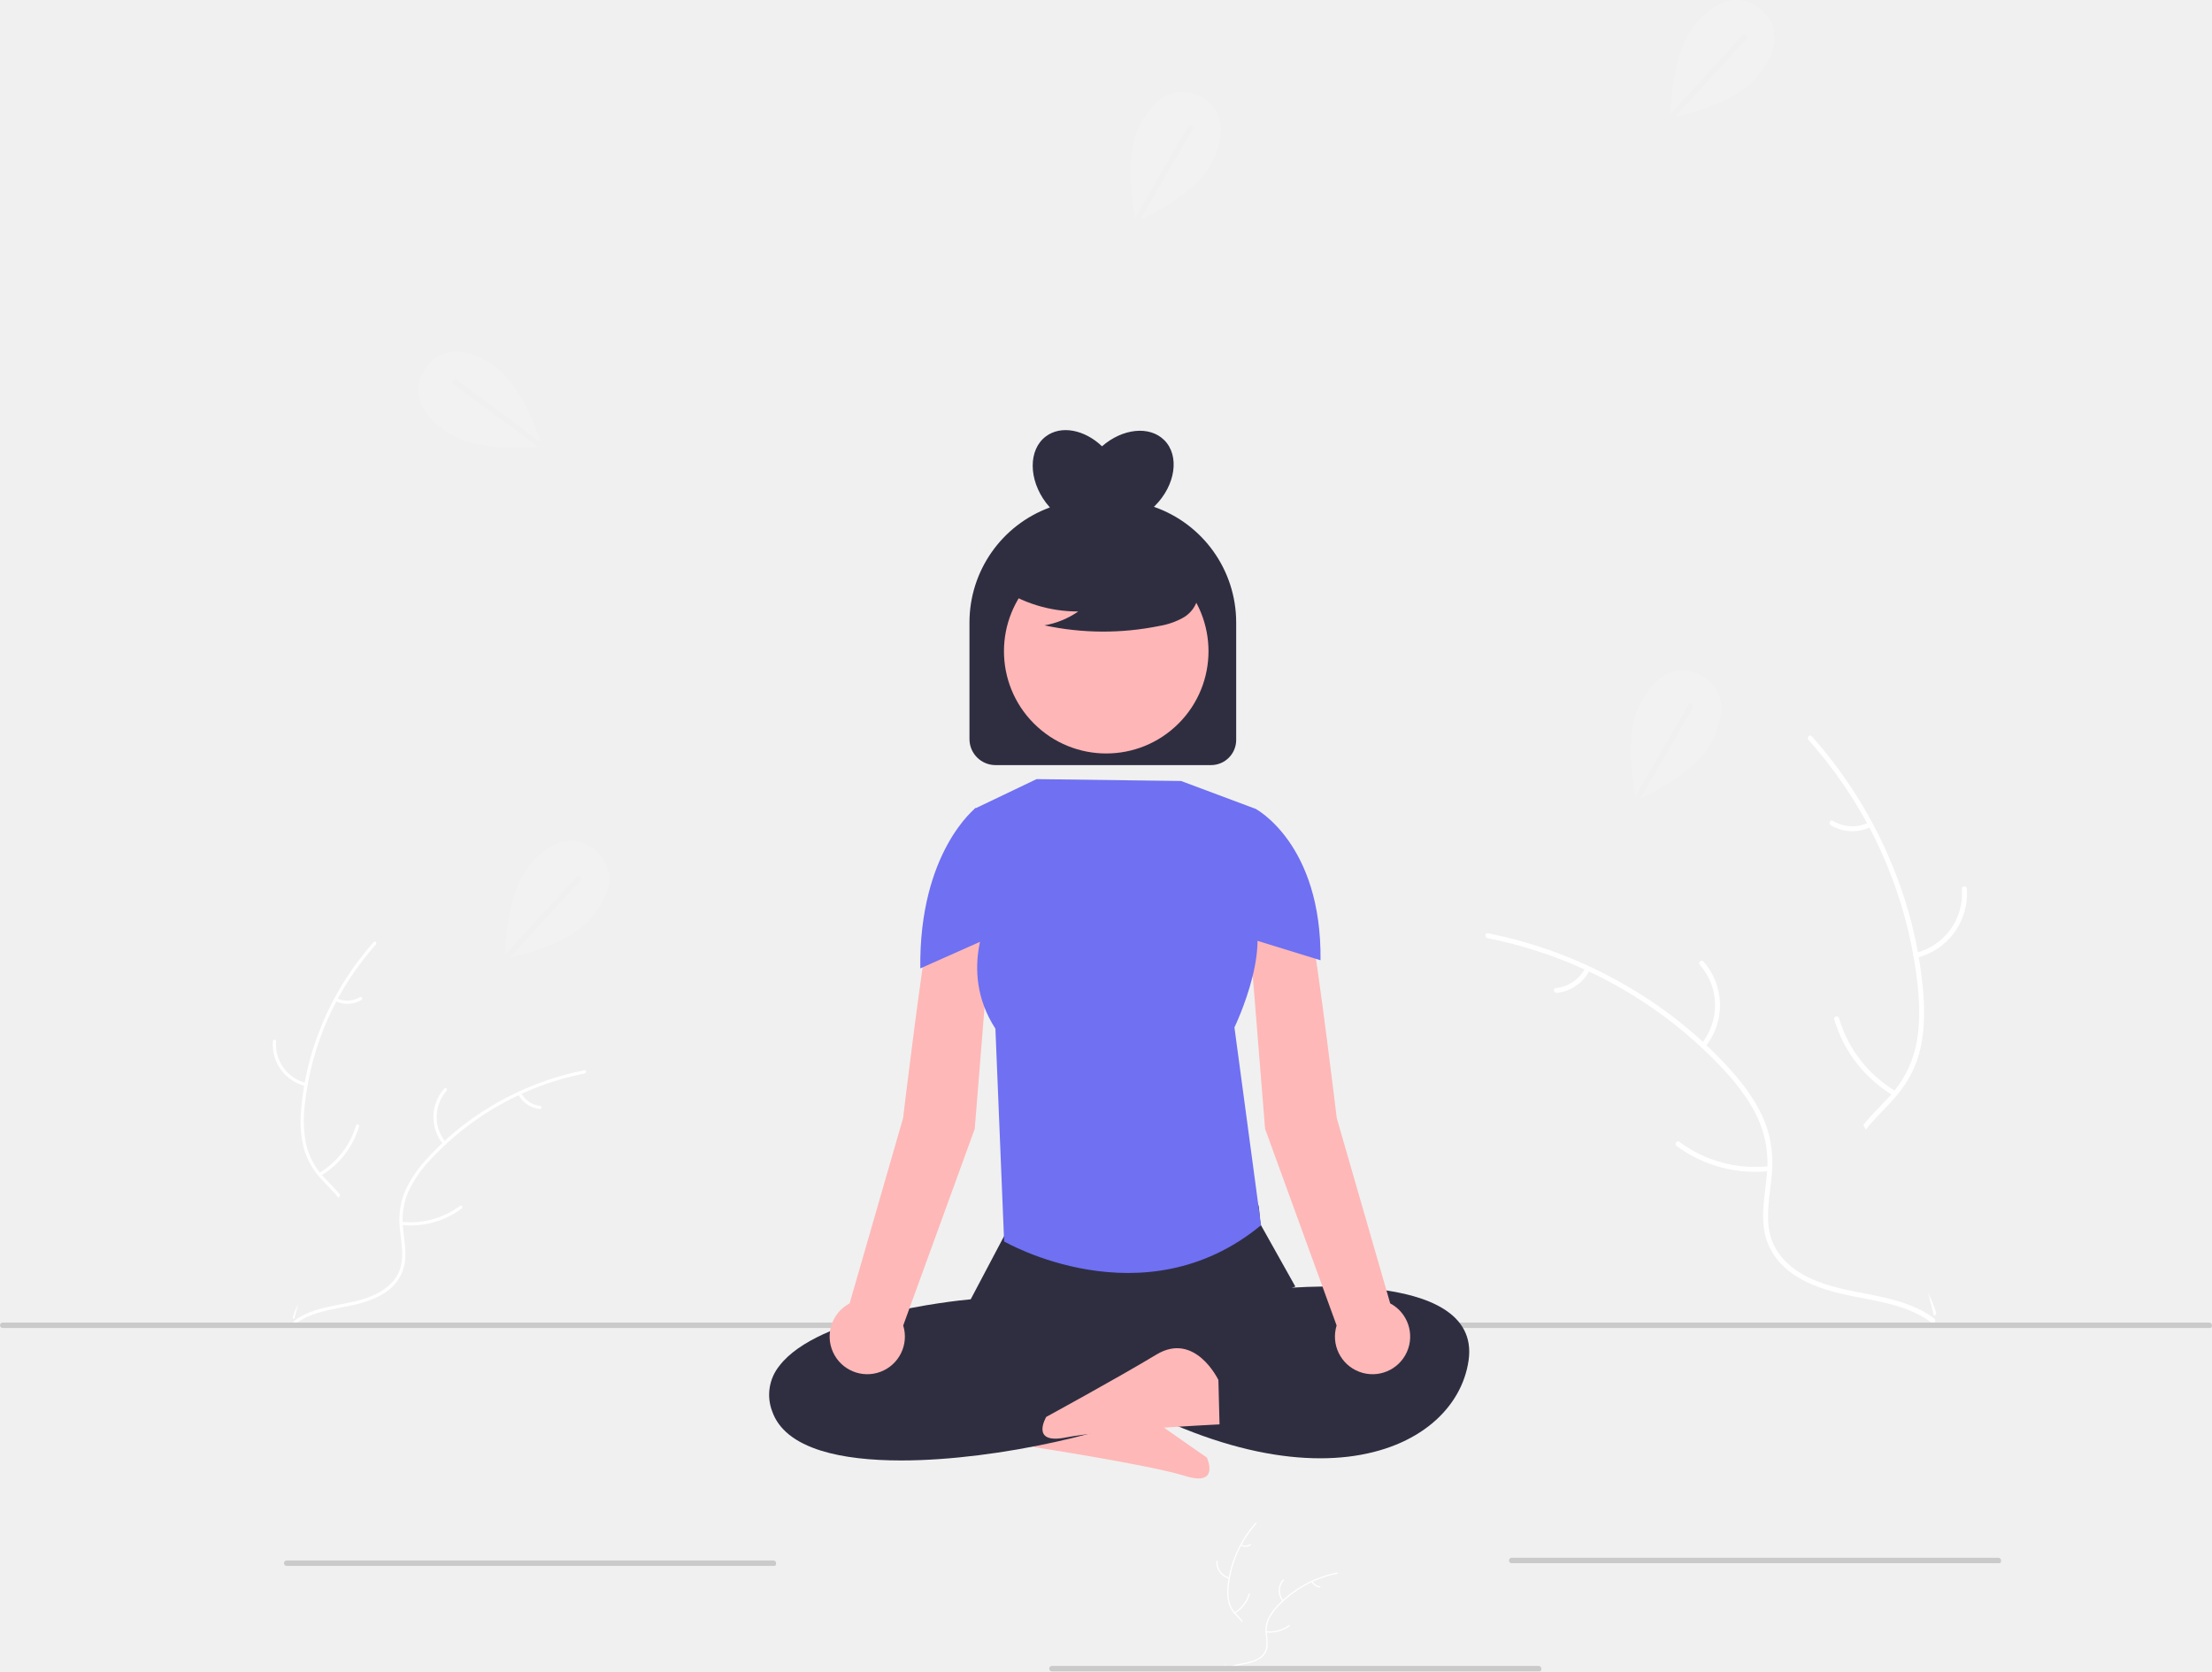
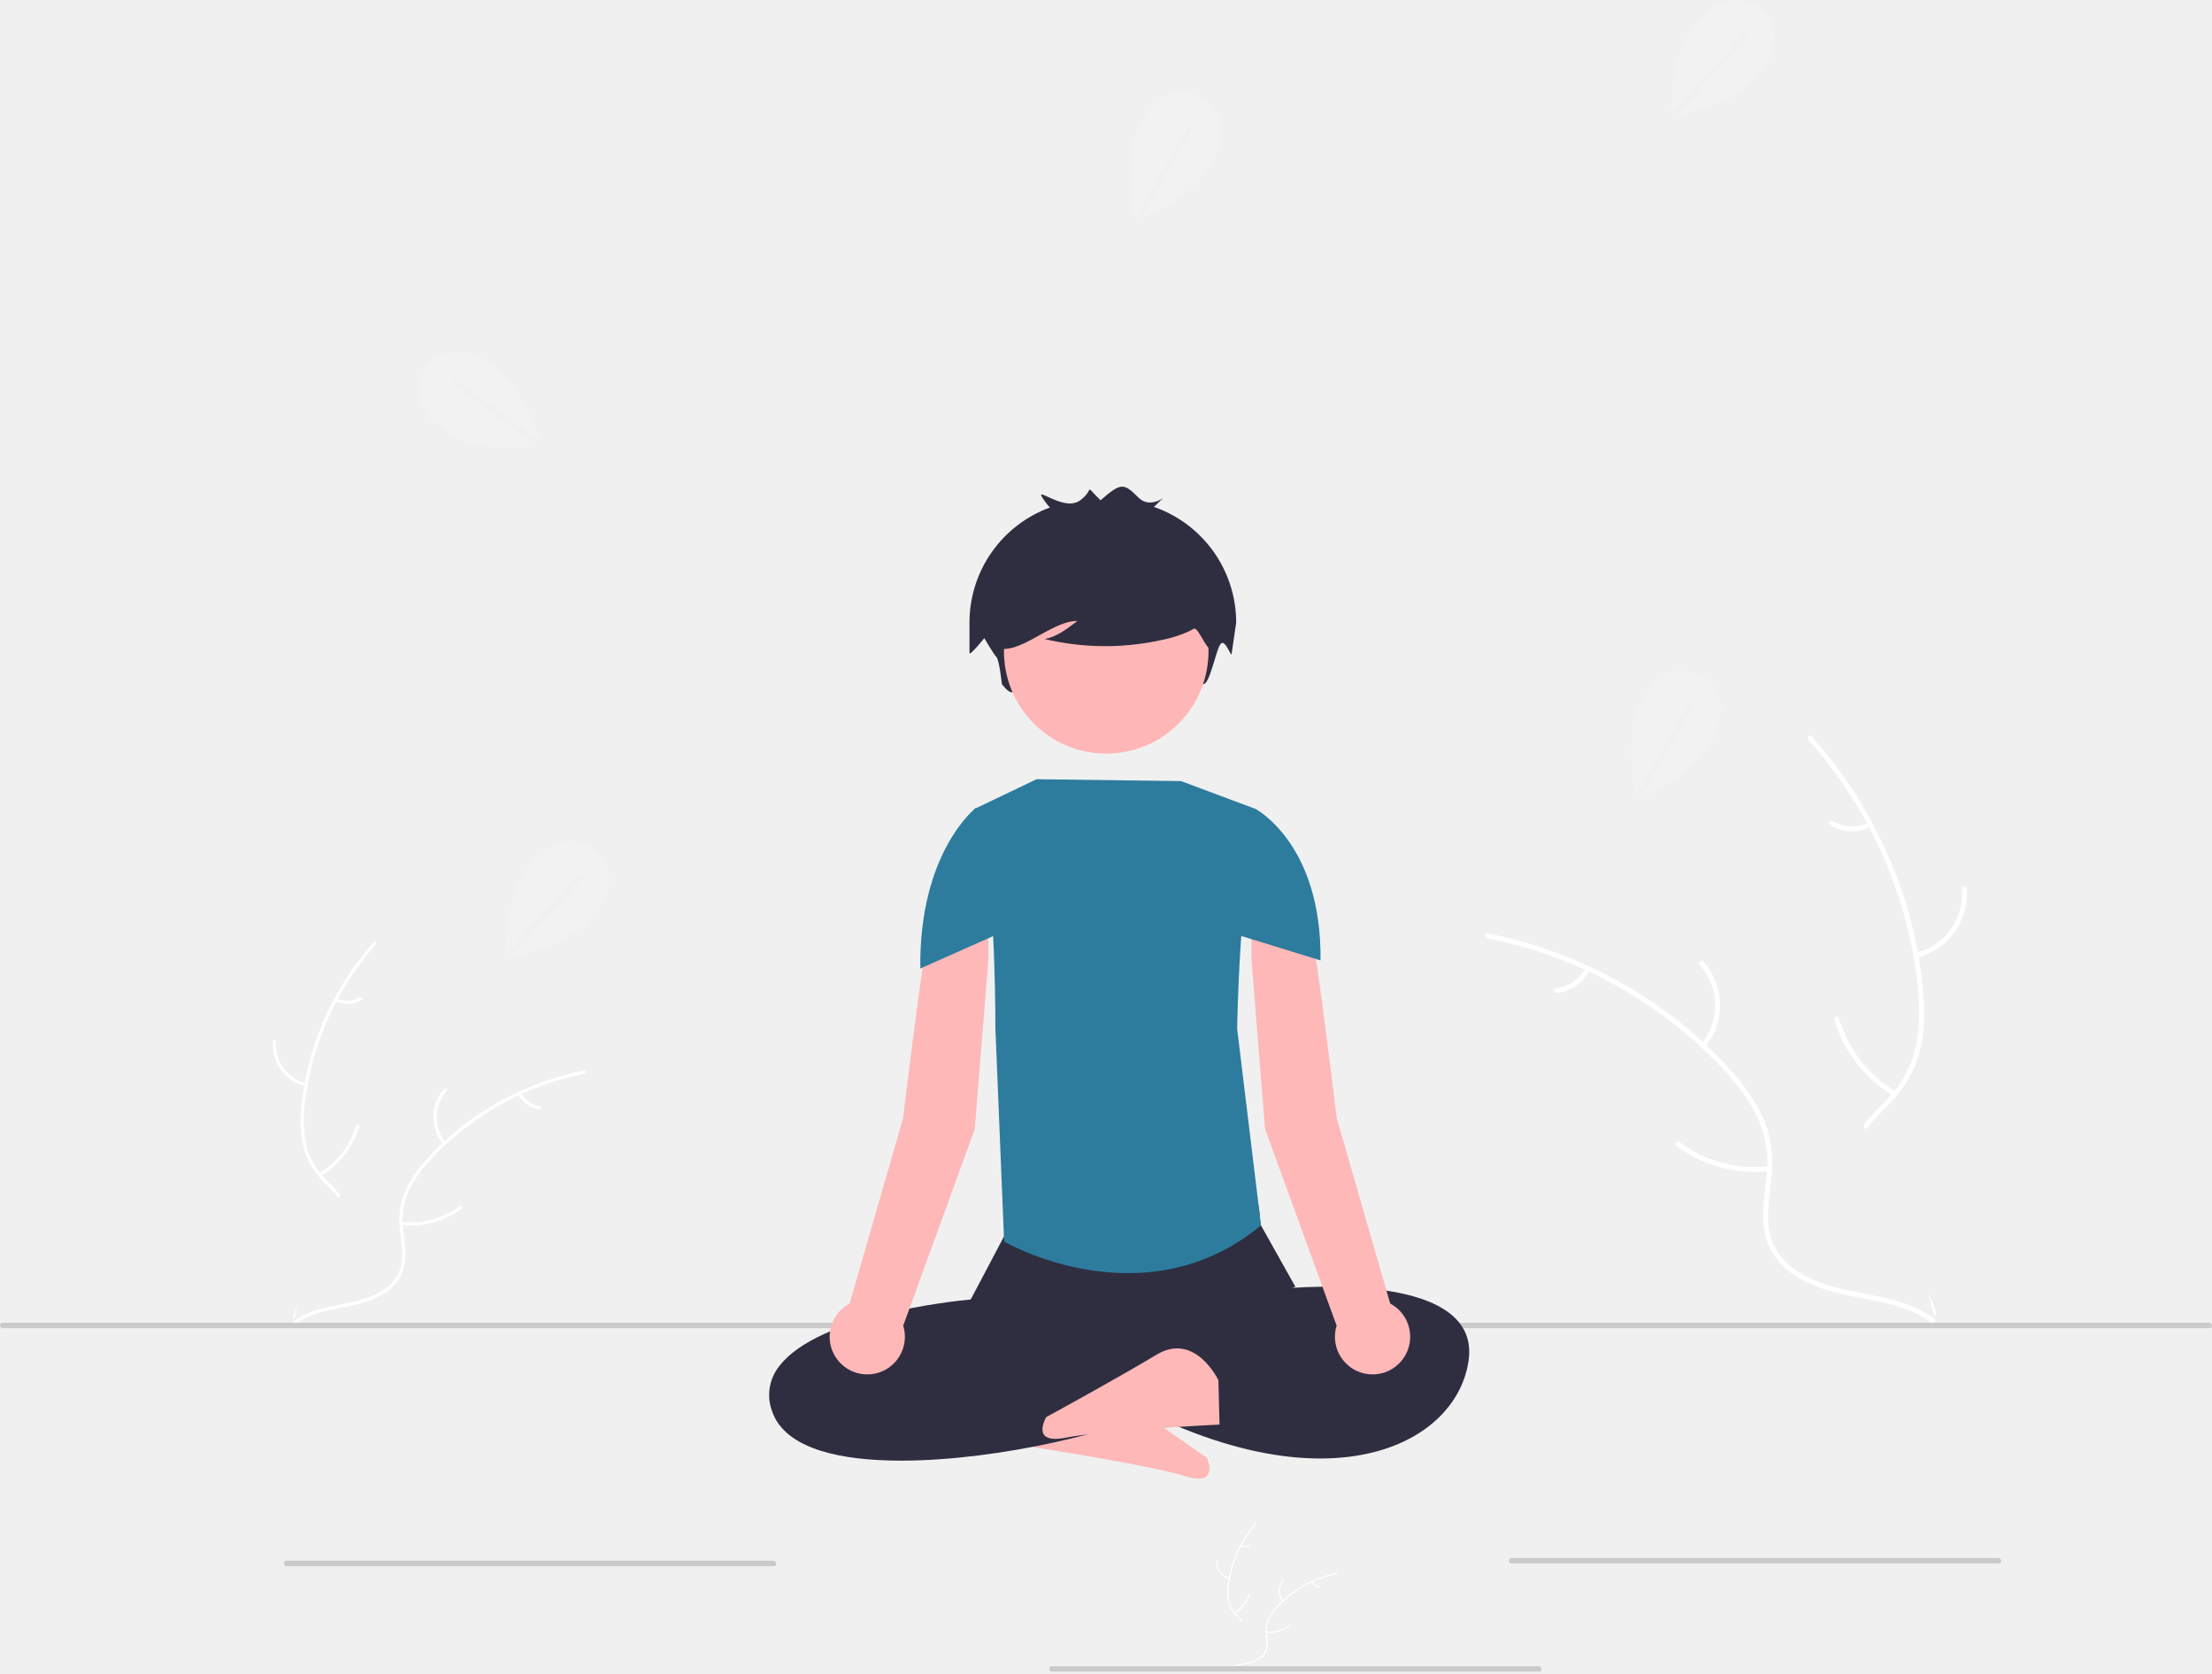
- <svg xmlns="http://www.w3.org/2000/svg" data-name="Layer 1" width="818" height="618.165" viewBox="0 0 818 618.165">
-   <path id="b901917b-4981-4312-adbf-d5b8f006e98e-88" data-name="Path 164" d="M575.403,659.853s10.411-17.081,23.777-6.982,38.12,27.139,38.12,27.139,5.07,10.899-8.052,6.805-55.96-10.682-55.96-10.682Z" transform="translate(-191 -140.9173)" fill="#feb8b8" />
-   <path d="M284.453,551.378c3.318-26.678,19.851-52.964,45.294-61.646a123.863,123.863,0,0,0,.006,85.04c3.91,10.575,9.359,21.93,5.682,32.589-2.288,6.632-7.886,11.706-14.142,14.878-6.257,3.173-13.202,4.685-20.059,6.167l-1.35,1.116C288.998,604.942,281.135,578.056,284.453,551.378Z" transform="translate(-191 -140.9173)" fill="#f0f0f0" />
-   <path d="M330,490.237a105.87,105.87,0,0,0-26.319,59.583,45.591,45.591,0,0,0,.519,14.275,26.149,26.149,0,0,0,6.503,12.128c2.931,3.221,6.303,6.175,8.4,10.052a16.011,16.011,0,0,1,.782,13.071c-1.852,5.311-5.501,9.64-9.218,13.749-4.126,4.563-8.484,9.236-10.238,15.285-.213.733-1.337.36-1.125-.371,3.051-10.524,13.268-16.502,18.14-25.981,2.273-4.423,3.228-9.558,1.096-14.227-1.864-4.083-5.338-7.133-8.334-10.368a27.903,27.903,0,0,1-6.801-11.622,42.148,42.148,0,0,1-1.066-14.203,102.712,102.712,0,0,1,7.502-31.213,107.747,107.747,0,0,1,19.374-31.048c.507-.567,1.287.325.784.889Z" transform="translate(-191 -140.9173)" fill="#fff" />
-   <path d="M304,542.65a15.884,15.884,0,0,1-12.091-16.639c.06-.76,1.244-.702,1.184.059a14.708,14.708,0,0,0,11.279,15.455c.742.176.366,1.3-.371,1.125Z" transform="translate(-191 -140.9173)" fill="#fff" />
-   <path d="M309.001,574.786a30.615,30.615,0,0,0,13.671-17.632c.215-.732,1.34-.36,1.125.371a31.844,31.844,0,0,1-14.264,18.319c-.657.39-1.186-.671-.533-1.058Z" transform="translate(-191 -140.9173)" fill="#fff" />
-   <path d="M315.581,510.14a8.991,8.991,0,0,0,8.52-.433c.652-.398,1.18.663.533,1.058a10.075,10.075,0,0,1-9.425.499.612.612,0,0,1-.377-.748.595.595,0,0,1,.748-.377Z" transform="translate(-191 -140.9173)" fill="#fff" />
-   <path d="M407.301,537.383c-.4.26-.8.52-1.2.79a118.407,118.407,0,0,0-15.14,11.82c-.37.33-.74.67-1.1,1.01a124.827,124.827,0,0,0-27.11,37.11,121.222,121.222,0,0,0-6.64,17.18c-2.45,8.13-4.46,17.14-9.31,23.79a20.796,20.796,0,0,1-1.62,2H301.351c-.1-.05-.2-.09-.3-.14l-1.75.08c.07-.31.15-.63.22-.94.04-.18.09-.36.13-.54.03-.12.06-.24.08-.35.01-.04.02-.08.03-.11.02-.11.05-.21.07-.31q.66-2.685,1.36-5.37c0-.01,0-.01.01-.02,3.59-13.63,8.35-27.08,15-39.38.2-.37.4-.75.62-1.12a115.673,115.673,0,0,1,10.39-15.76,102.262,102.262,0,0,1,6.81-7.79,85.037,85.037,0,0,1,21.28-15.94c15.72-8.3,33.92-11.48,50.72-6.41C406.451,537.113,406.871,537.243,407.301,537.383Z" transform="translate(-191 -140.9173)" fill="#f0f0f0" />
-   <path d="M407.202,537.939a105.87,105.87,0,0,0-56.888,31.728,45.591,45.591,0,0,0-8.181,11.71,26.148,26.148,0,0,0-2.109,13.599c.401,4.336,1.314,8.725.655,13.084a16.011,16.011,0,0,1-7.245,10.907c-4.676,3.126-10.197,4.385-15.638,5.429-6.042,1.159-12.335,2.267-17.377,6.04-.611.457-1.285-.517-.675-.974,8.773-6.566,20.529-5.188,30.126-9.823,4.478-2.163,8.332-5.688,9.441-10.699.97-4.382.033-8.909-.412-13.296a27.903,27.903,0,0,1,1.567-13.374,42.148,42.148,0,0,1,7.7-11.981,102.713,102.713,0,0,1,24.782-20.406,107.747,107.747,0,0,1,34.163-13.126c.746-.148.832,1.035.091,1.182Z" transform="translate(-191 -140.9173)" fill="#fff" />
-   <path d="M354.886,564.134a15.884,15.884,0,0,1,.364-20.565c.506-.57,1.416.189.91.76a14.708,14.708,0,0,0-.299,19.13c.486.587-.491,1.259-.974.675Z" transform="translate(-191 -140.9173)" fill="#fff" />
-   <path d="M339.532,592.805a30.615,30.615,0,0,0,21.531-5.847c.613-.455,1.286.519.675.974a31.844,31.844,0,0,1-22.418,6.039c-.759-.084-.543-1.25.212-1.166Z" transform="translate(-191 -140.9173)" fill="#fff" />
-   <path d="M383.706,545.15a8.991,8.991,0,0,0,7.064,4.785c.76.075.543,1.24-.212,1.166a10.075,10.075,0,0,1-7.826-5.276.612.612,0,0,1,.15-.824.595.595,0,0,1,.824.15Z" transform="translate(-191 -140.9173)" fill="#fff" />
-   <path d="M637.945,728.193c1.286-10.339,7.693-20.526,17.554-23.891a48.004,48.004,0,0,0,.002,32.958c1.515,4.098,3.627,8.499,2.202,12.63a10.731,10.731,0,0,1-5.481,5.766,31.87,31.87,0,0,1-7.774,2.39l-.523.433C639.707,748.952,636.66,738.532,637.945,728.193Z" transform="translate(-191 -140.9173)" fill="#f0f0f0" />
-   <path d="M655.597,704.497a41.03,41.03,0,0,0-10.2,23.092,17.669,17.669,0,0,0,.201,5.532,10.134,10.134,0,0,0,2.52,4.7,20.975,20.975,0,0,1,3.255,3.896,6.205,6.205,0,0,1,.303,5.066,16.122,16.122,0,0,1-3.572,5.329c-1.599,1.768-3.288,3.58-3.968,5.924-.082.284-.518.14-.436-.144,1.183-4.079,5.142-6.395,7.03-10.069a6.284,6.284,0,0,0,.425-5.514,16.273,16.273,0,0,0-3.23-4.018,10.814,10.814,0,0,1-2.636-4.504,16.335,16.335,0,0,1-.413-5.504,39.807,39.807,0,0,1,2.907-12.097,41.757,41.757,0,0,1,7.509-12.033c.196-.22.499.126.304.344Z" transform="translate(-191 -140.9173)" fill="#fff" />
-   <path d="M645.521,724.81a6.156,6.156,0,0,1-4.686-6.448c.023-.295.482-.272.459.023a5.7,5.7,0,0,0,4.371,5.989c.287.068.142.504-.144.436Z" transform="translate(-191 -140.9173)" fill="#fff" />
-   <path d="M647.459,737.265a11.865,11.865,0,0,0,5.298-6.833c.083-.284.519-.139.436.144a12.341,12.341,0,0,1-5.528,7.099c-.255.151-.46-.26-.207-.41Z" transform="translate(-191 -140.9173)" fill="#fff" />
-   <path d="M650.009,712.211a3.485,3.485,0,0,0,3.302-.168c.253-.154.457.257.207.41a3.905,3.905,0,0,1-3.653.194.237.237,0,0,1-.146-.29.231.231,0,0,1,.29-.146Z" transform="translate(-191 -140.9173)" fill="#fff" />
-   <path d="M685.555,722.769c-.155.101-.31.202-.465.306a45.887,45.887,0,0,0-5.867,4.581c-.143.128-.287.26-.426.391a48.377,48.377,0,0,0-10.507,14.382,46.981,46.981,0,0,0-2.573,6.658c-.95,3.151-1.728,6.643-3.608,9.22a8.058,8.058,0,0,1-.628.775H644.494c-.039-.019-.077-.035-.116-.054l-.678.031c.027-.12.058-.244.085-.364.016-.07.035-.14.05-.209.012-.047.023-.093.031-.136.004-.015.008-.031.012-.043.008-.043.019-.081.027-.12q.256-1.041.527-2.081l.004-.008a69.078,69.078,0,0,1,5.813-15.262c.078-.143.155-.291.24-.434a44.829,44.829,0,0,1,4.027-6.108,39.63,39.63,0,0,1,2.639-3.019,32.956,32.956,0,0,1,8.247-6.178c6.092-3.217,13.146-4.449,19.657-2.484C685.226,722.664,685.389,722.715,685.555,722.769Z" transform="translate(-191 -140.9173)" fill="#f0f0f0" />
-   <path d="M685.517,722.985a41.03,41.03,0,0,0-22.047,12.296,17.669,17.669,0,0,0-3.17,4.538,10.134,10.134,0,0,0-.818,5.27,20.974,20.974,0,0,1,.254,5.071,6.205,6.205,0,0,1-2.808,4.227,16.122,16.122,0,0,1-6.06,2.104c-2.341.449-4.781.878-6.735,2.341-.237.177-.498-.201-.261-.377,3.4-2.545,7.956-2.011,11.675-3.807a6.284,6.284,0,0,0,3.659-4.147,16.272,16.272,0,0,0-.16-5.153,10.814,10.814,0,0,1,.607-5.183,16.335,16.335,0,0,1,2.984-4.643,39.806,39.806,0,0,1,9.604-7.908,41.758,41.758,0,0,1,13.24-5.087c.289-.057.323.401.035.458Z" transform="translate(-191 -140.9173)" fill="#fff" />
-   <path d="M665.242,733.137a6.156,6.156,0,0,1,.141-7.97c.196-.221.549.073.352.294a5.7,5.7,0,0,0-.116,7.414c.188.228-.19.488-.377.261Z" transform="translate(-191 -140.9173)" fill="#fff" />
-   <path d="M659.291,744.248a11.865,11.865,0,0,0,8.345-2.266c.237-.176.499.201.261.377a12.341,12.341,0,0,1-8.688,2.34c-.294-.033-.211-.484.082-.452Z" transform="translate(-191 -140.9173)" fill="#fff" />
-   <path d="M676.411,725.779a3.484,3.484,0,0,0,2.737,1.854c.295.029.211.481-.082.452a3.905,3.905,0,0,1-3.033-2.045.237.237,0,0,1,.058-.319.231.231,0,0,1,.319.058Z" transform="translate(-191 -140.9173)" fill="#fff" />
-   <path d="M929.788,508.573c-5.099-41.006-30.512-81.408-69.619-94.752a190.384,190.384,0,0,1-.009,130.711c-6.009,16.255-14.385,33.708-8.733,50.091,3.517,10.194,12.121,17.992,21.738,22.869,9.618,4.876,20.291,7.201,30.831,9.478l2.074,1.716C922.802,590.903,934.888,549.578,929.788,508.573Z" transform="translate(-191 -140.9173)" fill="#f0f0f0" />
-   <path d="M859.781,414.596a162.727,162.727,0,0,1,40.454,91.583c.711,7.293.797,14.753-.797,21.942a40.192,40.192,0,0,1-9.996,18.642c-4.505,4.95-9.687,9.492-12.911,15.451-3.398,6.281-3.529,13.418-1.202,20.09,2.846,8.163,8.456,14.817,14.168,21.134,6.342,7.013,13.041,14.197,15.736,23.494.327,1.127,2.056.554,1.729-.571-4.69-16.176-20.393-25.364-27.881-39.934-3.494-6.798-4.961-14.691-1.685-21.867,2.865-6.275,8.204-10.963,12.809-15.936,4.836-5.221,8.543-10.95,10.453-17.863,1.954-7.072,2.159-14.551,1.638-21.83a157.874,157.874,0,0,0-11.53-47.977A165.612,165.612,0,0,0,860.986,413.23c-.779-.872-1.979.5-1.205,1.366Z" transform="translate(-191 -140.9173)" fill="#fff" />
-   <path d="M899.744,495.157a24.414,24.414,0,0,0,18.584-25.575c-.093-1.168-1.912-1.079-1.819.091a22.607,22.607,0,0,1-17.336,23.755c-1.14.271-.563,1.999.571,1.729Z" transform="translate(-191 -140.9173)" fill="#fff" />
-   <path d="M892.056,544.553a47.056,47.056,0,0,1-21.014-27.101c-.331-1.125-2.06-.553-1.729.571a48.946,48.946,0,0,0,21.924,28.157c1.01.599,1.823-1.031.819-1.627Z" transform="translate(-191 -140.9173)" fill="#fff" />
-   <path d="M881.943,445.189a13.82,13.82,0,0,1-13.096-.665c-1.002-.612-1.814,1.019-.819,1.627a15.486,15.486,0,0,0,14.486.768.941.941,0,0,0,.579-1.15.915.915,0,0,0-1.15-.579Z" transform="translate(-191 -140.9173)" fill="#fff" />
-   <path d="M740.966,487.061c.615.4,1.229.799,1.845,1.214a181.996,181.996,0,0,1,23.27,18.168c.569.507,1.138,1.03,1.691,1.552a191.865,191.865,0,0,1,41.669,57.04,186.325,186.325,0,0,1,10.206,26.406c3.766,12.496,6.855,26.345,14.31,36.566a31.965,31.965,0,0,0,2.49,3.074h67.369c.153-.077.307-.138.461-.215l2.69.123c-.108-.476-.23-.968-.338-1.445-.062-.277-.138-.553-.2-.83-.046-.184-.092-.369-.123-.538-.015-.061-.031-.123-.046-.169-.031-.169-.077-.323-.108-.476q-1.014-4.127-2.09-8.254c0-.015,0-.015-.015-.031-5.519-20.95-12.834-41.623-23.056-60.529-.308-.569-.615-1.153-.953-1.721a177.797,177.797,0,0,0-15.97-24.224,157.181,157.181,0,0,0-10.467-11.974,130.705,130.705,0,0,0-32.708-24.501c-24.163-12.757-52.137-17.645-77.959-9.852C742.272,486.646,741.626,486.846,740.966,487.061Z" transform="translate(-191 -140.9173)" fill="#f0f0f0" />
-   <path d="M741.117,487.916a162.727,162.727,0,0,1,87.439,48.768c4.958,5.395,9.519,11.3,12.574,17.999a40.192,40.192,0,0,1,3.242,20.903c-.617,6.665-2.02,13.411-1.006,20.11,1.069,7.061,5.261,12.838,11.136,16.765,7.187,4.804,15.673,6.74,24.036,8.344,9.286,1.781,18.96,3.484,26.71,9.285.939.703,1.975-.795,1.037-1.497-13.484-10.092-31.554-7.974-46.304-15.098-6.883-3.324-12.806-8.743-14.511-16.445-1.491-6.735-.05-13.693.633-20.436.717-7.08.228-13.887-2.409-20.556-2.698-6.823-7.037-12.918-11.836-18.416a157.874,157.874,0,0,0-38.091-31.365,165.612,165.612,0,0,0-52.509-20.175c-1.147-.227-1.279,1.59-.14,1.816Z" transform="translate(-191 -140.9173)" fill="#fff" />
-   <path d="M821.529,528.179a24.414,24.414,0,0,0-.559-31.609c-.777-.877-2.176.29-1.398,1.168a22.607,22.607,0,0,1,.46,29.404c-.747.903.754,1.935,1.497,1.037Z" transform="translate(-191 -140.9173)" fill="#fff" />
-   <path d="M845.13,572.248a47.056,47.056,0,0,1-33.095-8.987c-.942-.699-1.977.798-1.037,1.497a48.946,48.946,0,0,0,34.457,9.282c1.167-.13.835-1.921-.325-1.792Z" transform="translate(-191 -140.9173)" fill="#fff" />
-   <path d="M777.231,499a13.82,13.82,0,0,1-10.857,7.354c-1.168.115-.835,1.906.325,1.792a15.486,15.486,0,0,0,12.029-8.109.941.941,0,0,0-.23-1.267.915.915,0,0,0-1.267.23Z" transform="translate(-191 -140.9173)" fill="#fff" />
-   <path d="M1008.327,632.083H192a1,1,0,0,1,0-2h816a1,1,0,0,1,1,1C1009,631.635,1008.879,632.083,1008.327,632.083Z" transform="translate(-191 -140.9173)" fill="#cacaca" />
-   <path d="M477.327,720.083H297a1,1,0,0,1,0-2H477a1,1,0,0,1,1,1C478,719.635,477.879,720.083,477.327,720.083Z" transform="translate(-191 -140.9173)" fill="#cacaca" />
-   <path d="M760.327,759.083H580a1,1,0,0,1,0-2H760a1,1,0,0,1,1,1C761,758.635,760.879,759.083,760.327,759.083Z" transform="translate(-191 -140.9173)" fill="#cacaca" />
-   <path d="M930.327,719.083H750a1,1,0,0,1,0-2H930a1,1,0,0,1,1,1C931,718.635,930.879,719.083,930.327,719.083Z" transform="translate(-191 -140.9173)" fill="#cacaca" />
-   <path id="ea820f77-130a-433d-b966-41522e2706cd-89" data-name="Path 161" d="M524.258,681.083c-11.202,0-21.457-1.073-29.605-3.611-9.685-3.016-15.766-7.893-18.077-14.506a17.079,17.079,0,0,1,2.677-16.933c14.327-18.669,64.046-23.935,70.717-24.557l13.534-25.627c.866-6.115-3.231-10.744,3.847-10.859l83.735-1.137c6.952-.146,4.979,4.159,6.169,10.121l12.758,22.774-54.906,23.173,8.301,20.228-.542.315C606.798,669.786,560.585,681.081,524.258,681.083Z" transform="translate(-191 -140.9173)" fill="#2f2e41" />
-   <path id="e2cf09bf-0dcf-4d32-bd8b-d83345e69099-90" data-name="Path 162" d="M662.413,617.72s76.68-8.775,71.679,26.326-63.345,59.964-151.694,0l10.002-17.55s32.923-1.638,52.926-10.413Z" transform="translate(-191 -140.9173)" fill="#2f2e41" />
-   <path id="e394c6e3-5a9b-4b6a-ab2c-d395b6ec401d-91" data-name="Path 166" d="M553.854,458.7s-14.574-2.65-18.549,19.874-10.342,75.876-10.342,75.876l-19.769,68.534a13.912,13.912,0,1,0,19.815,8.184l26.452-72.738,5.042-62.627V462.988A4.794,4.794,0,0,0,553.854,458.7Z" transform="translate(-191 -140.9173)" fill="#feb8b8" />
-   <path id="bce87157-538b-4a9f-a71d-b40a66ba2871-92" data-name="Path 166" d="M656.438,458.7s14.574-2.65,18.549,19.874,10.342,75.876,10.342,75.876l19.769,68.534a13.912,13.912,0,1,1-19.815,8.184L658.83,558.43,653.788,495.803V462.988A4.794,4.794,0,0,1,656.438,458.7Z" transform="translate(-191 -140.9173)" fill="#feb8b8" />
-   <path d="M655.327,440.083l-27.567-10.31-53.433-.69-23,11,6.46,37.126s-13.043,22.085,1.318,44.172l3.222,78.702s51.516,29.873,95-6L647.499,520.909s16.439-33.95,3.697-46.563Z" transform="translate(-191 -140.9173)" fill="#6f70f2" />
-   <path d="M644.099,451.62l11.228-11.537s24.505,12.889,24,56l-30.911-9.527Z" transform="translate(-191 -140.9173)" fill="#6f70f2" />
-   <path d="M563.8,451.62l-11.929-11.929s-21.049,16.282-20.544,59.392l28.157-12.527Z" transform="translate(-191 -140.9173)" fill="#6f70f2" />
-   <path id="fa495a93-2d48-4158-a295-a9de2db8cd68-93" data-name="Path 163" d="M641.564,651.325s-8.586-18.067-22.927-9.406-40.725,23.046-40.725,23.046-6.171,10.316,7.304,7.602,56.765-4.83,56.765-4.83Z" transform="translate(-191 -140.9173)" fill="#feb8b8" />
-   <path d="M617.708,328.366c.121-.117.248-.221.368-.341,7.673-7.673,9.228-18.559,3.473-24.314-5.438-5.439-15.456-4.341-23.017,2.271-6.483-6.172-15.176-7.893-20.803-3.632-6.488,4.913-6.438,15.91.113,24.561.449.592.919,1.152,1.403,1.691A45.307,45.307,0,0,0,549.512,371.149v43.12a9.629,9.629,0,0,0,9.629,9.628h79.696a9.305,9.305,0,0,0,9.305-9.305V371.149A45.299,45.299,0,0,0,617.708,328.366Z" transform="translate(-191 -140.9173)" fill="#2f2e41" />
-   <circle cx="600.086" cy="381.778" r="37.818" transform="translate(-285.1968 395.2275) rotate(-45)" fill="#ffb6b6" />
-   <path d="M560.348,357.991a51.435,51.435,0,0,0,29.395,9.084,31.52,31.52,0,0,1-12.493,5.14,103.716,103.716,0,0,0,42.365.238,27.419,27.419,0,0,0,8.869-3.046,11.224,11.224,0,0,0,5.474-7.321c.929-5.31-3.208-10.134-7.508-13.385a55.381,55.381,0,0,0-46.538-9.3c-5.199,1.344-10.406,3.614-13.783,7.789s-4.377,10.611-1.16,14.91Z" transform="translate(-191 -140.9173)" fill="#2f2e41" />
-   <polygon points="200.519 165.172 200.519 165.172 200.519 165.172 200.519 165.172" fill="#f2f2f2" />
-   <path d="M358.07,282.524l1.192-1.607,31.749,23.55c-1.725-5.259-7.833-21.929-17.844-28.58-11.96-7.946-20.375-5.474-24.959,1.426s-3.603,15.615,8.357,23.562c10.138,6.736,28.199,5.799,33.468,5.358Z" transform="translate(-191 -140.9173)" fill="#f2f2f2" />
-   <polygon points="617.85 43.489 617.85 43.489 617.85 43.489 617.85 43.489" fill="#f2f2f2" />
-   <path d="M835.767,153.589l1.474,1.352-26.724,29.127c5.41-1.169,22.624-5.509,30.281-14.774,9.147-11.069,7.564-19.695,1.178-24.972s-15.156-5.207-24.303,5.862c-7.754,9.383-8.701,27.443-8.81,32.729Z" transform="translate(-191 -140.9173)" fill="#f2f2f2" />
-   <polygon points="186.85 354.489 186.85 354.489 186.85 354.489 186.85 354.489" fill="#f2f2f2" />
-   <path d="M404.767,464.589l1.474,1.352-26.724,29.127c5.41-1.169,22.624-5.509,30.281-14.774,9.147-11.069,7.564-19.695,1.178-24.972s-15.156-5.207-24.303,5.862c-7.754,9.383-8.701,27.443-8.81,32.729Z" transform="translate(-191 -140.9173)" fill="#f2f2f2" />
-   <polygon points="420.124 81.956 420.124 81.956 420.124 81.956 420.124 81.956" fill="#f2f2f2" />
-   <path d="M630.744,186.967l1.731,1.002-19.798,34.215c5.029-2.311,20.899-10.269,26.372-20.97,6.539-12.784,3.128-20.864-4.247-24.637s-15.923-1.809-22.462,10.976c-5.543,10.837-2.564,28.675-1.528,33.86Z" transform="translate(-191 -140.9173)" fill="#f2f2f2" />
-   <polygon points="605.124 295.956 605.124 295.956 605.124 295.956 605.124 295.956" fill="#f2f2f2" />
-   <path d="M815.744,400.967l1.731,1.002-19.798,34.215c5.029-2.311,20.899-10.269,26.372-20.97,6.539-12.784,3.128-20.864-4.247-24.637s-15.923-1.809-22.462,10.976c-5.543,10.837-2.564,28.675-1.528,33.86Z" transform="translate(-191 -140.9173)" fill="#f2f2f2" />
+ <svg xmlns="http://www.w3.org/2000/svg" width="818" height="619" viewBox="0 0 818 619" fill="none">
+   <g clip-path="url(#clip0_2_3)">
+     <path d="M384.403 518.936C384.403 518.936 394.814 501.855 408.181 511.955C421.547 522.054 446.301 539.094 446.301 539.094C446.301 539.094 451.371 549.993 438.249 545.899C425.126 541.805 382.289 535.217 382.289 535.217L384.403 518.936Z" fill="#FEB8B8" />
+     <path d="M93.453 410.461C96.771 383.783 113.304 357.497 138.747 348.815C128.713 376.274 128.716 406.398 138.753 433.856C142.663 444.431 148.113 455.786 144.435 466.444C142.147 473.076 136.55 478.15 130.293 481.323C124.035 484.495 117.091 486.008 110.234 487.49L108.884 488.606C97.998 464.025 90.135 437.139 93.453 410.461Z" fill="#F0F0F0" />
+     <path d="M139 349.319C124.183 365.921 114.974 386.769 112.681 408.903C112.102 413.659 112.277 418.477 113.199 423.178C114.245 427.729 116.491 431.917 119.703 435.306C122.634 438.527 126.005 441.482 128.103 445.359C129.147 447.359 129.756 449.558 129.891 451.811C130.026 454.063 129.683 456.319 128.885 458.429C127.033 463.741 123.384 468.069 119.667 472.179C115.541 476.742 111.183 481.415 109.429 487.464C109.217 488.197 108.092 487.825 108.304 487.093C111.356 476.569 121.572 470.591 126.444 461.112C128.717 456.689 129.671 451.554 127.54 446.885C125.676 442.802 122.202 439.752 119.206 436.517C116.025 433.256 113.69 429.266 112.405 424.895C111.247 420.256 110.887 415.453 111.34 410.693C112.189 399.959 114.72 389.426 118.841 379.479C123.482 368.101 130.034 357.6 138.216 348.431C138.722 347.864 139.503 348.756 139 349.319V349.319Z" fill="white" />
+     <path d="M113 401.733C109.338 400.844 106.112 398.682 103.897 395.634C101.683 392.586 100.623 388.85 100.909 385.094C100.969 384.334 102.153 384.392 102.093 385.153C101.82 388.651 102.807 392.131 104.876 394.965C106.944 397.799 109.957 399.8 113.371 400.607C114.113 400.784 113.737 401.908 113 401.733Z" fill="white" />
+     <path d="M118.001 433.869C124.614 429.921 129.496 423.625 131.673 416.237C131.888 415.505 133.013 415.878 132.798 416.609C130.518 424.292 125.425 430.834 118.534 434.927C117.877 435.317 117.348 434.257 118.001 433.869V433.869Z" fill="white" />
+     <path d="M124.581 369.223C125.926 369.862 127.409 370.157 128.896 370.082C130.383 370.006 131.828 369.563 133.102 368.791C133.753 368.393 134.282 369.454 133.634 369.849C132.224 370.695 130.627 371.183 128.984 371.27C127.341 371.357 125.702 371.041 124.21 370.348C124.063 370.295 123.943 370.188 123.873 370.049C123.803 369.91 123.789 369.749 123.833 369.6C123.883 369.451 123.989 369.328 124.129 369.258C124.27 369.187 124.432 369.175 124.581 369.223V369.223Z" fill="white" />
+     <path d="M216.301 396.465C215.901 396.725 215.501 396.985 215.101 397.255C209.742 400.779 204.679 404.732 199.961 409.075C199.591 409.405 199.221 409.745 198.861 410.085C187.605 420.671 178.413 433.254 171.751 447.195C169.105 452.745 166.885 458.489 165.111 464.375C162.661 472.505 160.651 481.515 155.801 488.165C155.303 488.865 154.762 489.533 154.181 490.165H110.351C110.251 490.115 110.151 490.075 110.051 490.025L108.301 490.105C108.371 489.795 108.451 489.475 108.521 489.165C108.561 488.985 108.611 488.805 108.651 488.625C108.681 488.505 108.711 488.385 108.731 488.275C108.741 488.235 108.751 488.195 108.761 488.165C108.781 488.055 108.811 487.955 108.831 487.855C109.271 486.065 109.724 484.275 110.191 482.485C110.191 482.475 110.191 482.475 110.201 482.465C113.791 468.835 118.551 455.385 125.201 443.085C125.401 442.715 125.601 442.335 125.821 441.965C128.849 436.438 132.324 431.167 136.211 426.205C138.348 423.495 140.621 420.896 143.021 418.415C149.235 412.019 156.416 406.64 164.301 402.475C180.021 394.175 198.221 390.995 215.021 396.065C215.451 396.196 215.871 396.325 216.301 396.465Z" fill="#F0F0F0" />
+     <path d="M216.202 397.022C194.377 401.357 174.472 412.458 159.315 428.75C155.989 432.199 153.229 436.151 151.134 440.46C149.229 444.723 148.501 449.419 149.025 454.059C149.426 458.396 150.339 462.785 149.679 467.143C149.308 469.369 148.471 471.491 147.223 473.371C145.974 475.251 144.342 476.845 142.434 478.05C137.758 481.176 132.238 482.435 126.796 483.479C120.755 484.637 114.461 485.745 109.419 489.519C108.808 489.976 108.134 489.002 108.744 488.545C117.517 481.979 129.273 483.357 138.87 478.722C143.348 476.559 147.202 473.034 148.311 468.023C149.281 463.641 148.344 459.114 147.899 454.727C147.322 450.208 147.86 445.616 149.466 441.353C151.335 436.951 153.939 432.9 157.166 429.372C164.307 421.313 172.669 414.427 181.949 408.966C192.504 402.675 204.059 398.235 216.111 395.84C216.857 395.692 216.943 396.875 216.202 397.022H216.202Z" fill="white" />
+     <path d="M163.886 423.217C161.498 420.303 160.224 416.635 160.29 412.868C160.357 409.1 161.76 405.48 164.25 402.652C164.756 402.082 165.666 402.841 165.16 403.412C162.836 406.041 161.529 409.414 161.474 412.922C161.419 416.43 162.62 419.842 164.86 422.542C165.346 423.129 164.37 423.801 163.886 423.217H163.886Z" fill="white" />
+     <path d="M148.532 451.887C156.189 452.716 163.877 450.628 170.063 446.04C170.675 445.585 171.349 446.56 170.738 447.014C164.291 451.777 156.286 453.933 148.32 453.053C147.561 452.969 147.776 451.803 148.532 451.887V451.887Z" fill="white" />
+     <path d="M192.706 404.233C193.395 405.553 194.402 406.681 195.634 407.516C196.867 408.351 198.288 408.867 199.77 409.017C200.53 409.092 200.313 410.257 199.558 410.183C197.922 410.009 196.353 409.438 194.989 408.518C193.625 407.599 192.507 406.359 191.732 404.907C191.648 404.777 191.616 404.619 191.644 404.465C191.672 404.312 191.757 404.176 191.882 404.083C192.011 403.994 192.171 403.96 192.325 403.988C192.479 404.016 192.616 404.104 192.706 404.233V404.233Z" fill="white" />
+     <path d="M446.945 587.276C448.231 576.936 454.639 566.749 464.499 563.385C460.611 574.027 460.611 585.701 464.502 596.342C466.017 600.441 468.129 604.842 466.704 608.972C465.683 611.526 463.721 613.59 461.223 614.738C458.744 615.864 456.131 616.667 453.449 617.128L452.926 617.561C448.707 608.034 445.66 597.615 446.945 587.276Z" fill="#F0F0F0" />
+     <path d="M464.597 563.58C458.855 570.014 455.286 578.094 454.397 586.672C454.173 588.515 454.241 590.382 454.598 592.204C455.004 593.968 455.874 595.591 457.119 596.905C458.357 598.067 459.451 599.375 460.374 600.8C460.779 601.576 461.015 602.428 461.067 603.301C461.119 604.174 460.986 605.048 460.677 605.866C459.855 607.864 458.641 609.676 457.105 611.195C455.506 612.963 453.817 614.774 453.137 617.119C453.055 617.403 452.619 617.258 452.701 616.975C453.884 612.896 457.843 610.579 459.731 606.906C460.218 606.08 460.509 605.154 460.583 604.198C460.656 603.242 460.51 602.283 460.156 601.392C459.3 599.89 458.209 598.533 456.926 597.374C455.693 596.11 454.788 594.564 454.29 592.87C453.842 591.072 453.702 589.21 453.878 587.366C454.207 583.206 455.188 579.124 456.785 575.269C458.583 570.859 461.123 566.789 464.293 563.236C464.49 563.016 464.792 563.362 464.597 563.58H464.597Z" fill="white" />
+     <path d="M454.521 583.893C453.102 583.549 451.852 582.711 450.993 581.53C450.135 580.348 449.724 578.901 449.835 577.445C449.858 577.15 450.317 577.173 450.294 577.467C450.188 578.823 450.571 580.172 451.372 581.27C452.174 582.368 453.341 583.144 454.665 583.457C454.952 583.525 454.806 583.961 454.521 583.893H454.521Z" fill="white" />
+     <path d="M456.459 596.348C459.022 594.817 460.914 592.377 461.757 589.514C461.841 589.231 462.277 589.375 462.194 589.658C461.31 592.636 459.336 595.171 456.666 596.758C456.411 596.909 456.206 596.498 456.459 596.348V596.348Z" fill="white" />
+     <path d="M459.009 571.294C459.53 571.542 460.105 571.656 460.681 571.627C461.258 571.597 461.818 571.426 462.311 571.126C462.564 570.972 462.769 571.383 462.518 571.536C461.971 571.864 461.352 572.054 460.715 572.087C460.079 572.121 459.443 571.998 458.865 571.73C458.808 571.709 458.762 571.668 458.735 571.614C458.708 571.56 458.702 571.498 458.719 571.44C458.738 571.382 458.78 571.335 458.834 571.307C458.888 571.28 458.951 571.275 459.009 571.294L459.009 571.294Z" fill="white" />
+     <path d="M494.555 581.852C494.4 581.952 494.245 582.053 494.09 582.158C492.014 583.523 490.051 585.055 488.223 586.739C488.079 586.867 487.936 586.998 487.796 587.13C483.434 591.233 479.872 596.109 477.29 601.512C476.265 603.663 475.404 605.889 474.716 608.17C473.767 611.321 472.988 614.813 471.108 617.39C470.915 617.661 470.706 617.92 470.481 618.165H453.494C453.455 618.146 453.417 618.131 453.378 618.111L452.7 618.142C452.727 618.022 452.758 617.898 452.785 617.778C452.8 617.708 452.82 617.638 452.835 617.569C452.847 617.522 452.859 617.476 452.866 617.433C452.87 617.417 452.874 617.402 452.878 617.39C452.886 617.348 452.897 617.309 452.905 617.27C453.076 616.576 453.251 615.883 453.432 615.189L453.436 615.181C454.763 609.882 456.715 604.759 459.249 599.919C459.327 599.776 459.404 599.629 459.489 599.485C460.663 597.343 462.01 595.3 463.516 593.377C464.344 592.327 465.225 591.32 466.155 590.359C468.564 587.88 471.347 585.795 474.402 584.181C480.495 580.964 487.548 579.732 494.059 581.697C494.226 581.747 494.389 581.797 494.555 581.852Z" fill="#F0F0F0" />
+     <path d="M494.517 582.067C486.059 583.747 478.344 588.05 472.47 594.364C471.181 595.7 470.112 597.232 469.3 598.902C468.562 600.554 468.279 602.374 468.482 604.172C468.772 605.846 468.857 607.549 468.736 609.243C468.592 610.106 468.268 610.928 467.784 611.657C467.3 612.385 466.668 613.003 465.928 613.47C464.069 614.57 462.008 615.286 459.868 615.574C457.526 616.023 455.087 616.452 453.133 617.915C452.896 618.092 452.635 617.714 452.872 617.537C456.271 614.993 460.827 615.527 464.547 613.731C465.433 613.364 466.223 612.8 466.857 612.081C467.491 611.363 467.952 610.508 468.206 609.584C468.427 607.869 468.373 606.129 468.046 604.431C467.822 602.68 468.031 600.9 468.653 599.248C469.378 597.542 470.387 595.972 471.638 594.605C474.405 591.481 477.646 588.813 481.242 586.696C485.333 584.258 489.811 582.538 494.482 581.609C494.771 581.552 494.804 582.01 494.517 582.067H494.517Z" fill="white" />
+     <path d="M474.242 592.219C473.316 591.09 472.822 589.668 472.848 588.208C472.874 586.749 473.418 585.345 474.383 584.249C474.579 584.028 474.932 584.323 474.736 584.544C473.835 585.563 473.329 586.87 473.307 588.229C473.286 589.589 473.751 590.911 474.619 591.958C474.808 592.185 474.429 592.446 474.242 592.219Z" fill="white" />
+     <path d="M468.291 603.331C471.259 603.652 474.238 602.843 476.636 601.065C476.873 600.888 477.134 601.266 476.897 601.442C474.399 603.288 471.297 604.124 468.209 603.783C467.915 603.75 467.999 603.298 468.291 603.331H468.291Z" fill="white" />
+     <path d="M485.411 584.862C485.678 585.374 486.068 585.811 486.546 586.134C487.024 586.458 487.575 586.658 488.149 586.716C488.443 586.745 488.359 587.197 488.067 587.168C487.433 587.101 486.825 586.879 486.296 586.523C485.767 586.166 485.334 585.686 485.034 585.123C485.001 585.073 484.989 585.012 485 584.952C485.01 584.893 485.043 584.84 485.092 584.804C485.142 584.77 485.204 584.756 485.263 584.767C485.323 584.778 485.376 584.812 485.411 584.862V584.862Z" fill="white" />
+     <path d="M738.788 367.655C733.689 326.65 708.276 286.248 669.169 272.903C684.592 315.109 684.588 361.411 669.16 403.614C663.15 419.869 654.774 437.323 660.426 453.705C663.943 463.898 672.547 471.697 682.164 476.574C691.782 481.45 702.455 483.775 712.996 486.052L715.07 487.768C731.802 449.986 743.888 408.661 738.788 367.655Z" fill="#F0F0F0" />
+     <path d="M668.781 273.679C691.555 299.196 705.71 331.241 709.234 365.261C709.945 372.554 710.032 380.014 708.437 387.203C706.83 394.198 703.378 400.635 698.441 405.844C693.936 410.795 688.754 415.336 685.53 421.296C682.132 427.577 682.002 434.714 684.328 441.386C687.174 449.549 692.784 456.203 698.496 462.519C704.838 469.532 711.536 476.716 714.232 486.014C714.559 487.14 716.288 486.567 715.961 485.443C711.271 469.267 695.569 460.078 688.08 445.509C684.586 438.711 683.119 430.818 686.395 423.642C689.26 417.366 694.599 412.678 699.204 407.705C704.04 402.484 707.748 396.755 709.658 389.842C711.611 382.77 711.817 375.291 711.295 368.012C709.99 351.514 706.099 335.324 699.765 320.035C692.633 302.546 682.561 286.406 669.986 272.313C669.207 271.441 668.007 272.812 668.781 273.679L668.781 273.679Z" fill="white" />
+     <path d="M708.744 354.24C714.372 352.874 719.331 349.551 722.735 344.867C726.139 340.182 727.767 334.44 727.328 328.665C727.236 327.497 725.416 327.586 725.509 328.756C725.927 334.132 724.41 339.481 721.231 343.837C718.052 348.193 713.421 351.269 708.173 352.511C707.033 352.782 707.611 354.509 708.744 354.24H708.744Z" fill="white" />
+     <path d="M701.056 403.635C690.892 397.566 683.389 387.89 680.043 376.534C679.712 375.409 677.983 375.981 678.313 377.105C681.818 388.915 689.646 398.97 700.237 405.262C701.247 405.861 702.061 404.231 701.056 403.635V403.635Z" fill="white" />
+     <path d="M690.943 304.271C688.876 305.254 686.597 305.707 684.311 305.591C682.025 305.475 679.804 304.793 677.847 303.607C676.845 302.995 676.032 304.626 677.028 305.233C679.196 306.534 681.65 307.284 684.175 307.418C686.701 307.552 689.22 307.065 691.514 306.001C691.739 305.918 691.924 305.754 692.031 305.54C692.139 305.327 692.161 305.08 692.093 304.851C692.017 304.622 691.853 304.433 691.637 304.324C691.422 304.216 691.172 304.197 690.943 304.271V304.271Z" fill="white" />
+     <path d="M549.966 346.144C550.58 346.544 551.195 346.943 551.81 347.358C560.046 352.774 567.829 358.85 575.081 365.526C575.65 366.034 576.219 366.556 576.772 367.079C594.072 383.349 608.201 402.69 618.441 424.119C622.508 432.649 625.92 441.477 628.647 450.525C632.413 463.021 635.502 476.87 642.957 487.091C643.723 488.166 644.554 489.193 645.447 490.165H712.816C712.969 490.089 713.123 490.027 713.277 489.95L715.967 490.073C715.859 489.597 715.736 489.105 715.628 488.628C715.567 488.352 715.49 488.075 715.429 487.798C715.383 487.614 715.336 487.429 715.306 487.26C715.291 487.199 715.275 487.137 715.26 487.091C715.229 486.922 715.182 486.769 715.152 486.615C714.475 483.864 713.779 481.112 713.062 478.361C713.062 478.346 713.062 478.346 713.047 478.33C707.528 457.38 700.212 436.707 689.991 417.801C689.683 417.233 689.376 416.648 689.038 416.08C684.383 407.584 679.042 399.482 673.068 391.856C669.783 387.691 666.289 383.694 662.6 379.882C653.05 370.051 642.012 361.783 629.892 355.382C605.729 342.624 577.756 337.737 551.933 345.529C551.272 345.729 550.626 345.929 549.966 346.144Z" fill="#F0F0F0" />
+     <path d="M550.117 346.999C583.664 353.662 614.259 370.726 637.556 395.767C642.515 401.162 647.075 407.066 650.13 413.766C653.058 420.319 654.177 427.536 653.372 434.669C652.755 441.334 651.352 448.08 652.366 454.779C653.435 461.84 657.627 467.617 663.502 471.543C670.689 476.348 679.174 478.283 687.538 479.887C696.824 481.669 706.498 483.372 714.248 489.172C715.187 489.875 716.222 488.377 715.285 487.675C701.801 477.583 683.731 479.701 668.98 472.577C662.097 469.252 656.174 463.834 654.469 456.131C652.978 449.396 654.419 442.438 655.102 435.695C655.819 428.615 655.33 421.808 652.693 415.139C649.996 408.316 645.657 402.221 640.858 396.722C629.883 384.336 617.029 373.752 602.766 365.358C586.542 355.688 568.782 348.864 550.257 345.183C549.11 344.956 548.978 346.773 550.117 346.999V346.999Z" fill="white" />
+     <path d="M630.529 387.262C634.2 382.783 636.159 377.145 636.056 371.355C635.954 365.565 633.797 360 629.97 355.653C629.192 354.777 627.793 355.943 628.572 356.821C632.143 360.862 634.152 366.046 634.236 371.438C634.321 376.83 632.475 382.075 629.032 386.225C628.285 387.128 629.786 388.16 630.529 387.262L630.529 387.262Z" fill="white" />
+     <path d="M654.13 431.33C642.361 432.604 630.544 429.395 621.035 422.343C620.094 421.644 619.058 423.142 619.998 423.84C629.907 431.16 642.211 434.475 654.456 433.122C655.623 432.993 655.291 431.201 654.13 431.33V431.33Z" fill="white" />
+     <path d="M586.231 358.083C585.172 360.112 583.626 361.846 581.731 363.129C579.836 364.413 577.652 365.206 575.374 365.437C574.206 365.552 574.539 367.343 575.7 367.229C578.214 366.962 580.626 366.083 582.722 364.67C584.819 363.256 586.538 361.351 587.729 359.12C587.858 358.919 587.907 358.676 587.864 358.441C587.821 358.205 587.691 357.995 587.498 357.853C587.3 357.716 587.055 357.664 586.818 357.707C586.58 357.75 586.37 357.885 586.231 358.083V358.083Z" fill="white" />
+     <path d="M817.327 491.165H1C0.735 491.165 0.48 491.06 0.293 490.873C0.105 490.685 0 490.431 0 490.165C0 489.9 0.105 489.646 0.293 489.458C0.48 489.271 0.735 489.165 1 489.165H817C817.265 489.165 817.52 489.271 817.707 489.458C817.895 489.646 818 489.9 818 490.165C818 490.718 817.879 491.165 817.327 491.165Z" fill="#CACACA" />
+     <path d="M286.327 579.165H106C105.735 579.165 105.48 579.06 105.293 578.873C105.105 578.685 105 578.431 105 578.165C105 577.9 105.105 577.646 105.293 577.458C105.48 577.271 105.735 577.165 106 577.165H286C286.265 577.165 286.52 577.271 286.707 577.458C286.895 577.646 287 577.9 287 578.165C287 578.718 286.879 579.165 286.327 579.165Z" fill="#CACACA" />
+     <path d="M569.327 618.165H389C388.735 618.165 388.48 618.06 388.293 617.873C388.105 617.685 388 617.431 388 617.165C388 616.9 388.105 616.646 388.293 616.458C388.48 616.271 388.735 616.165 389 616.165H569C569.265 616.165 569.52 616.271 569.707 616.458C569.895 616.646 570 616.9 570 617.165C570 617.718 569.879 618.165 569.327 618.165Z" fill="#CACACA" />
+     <path d="M739.327 578.165H559C558.735 578.165 558.48 578.06 558.293 577.873C558.105 577.685 558 577.431 558 577.165C558 576.9 558.105 576.646 558.293 576.458C558.48 576.271 558.735 576.165 559 576.165H739C739.265 576.165 739.52 576.271 739.707 576.458C739.895 576.646 740 576.9 740 577.165C740 577.718 739.879 578.165 739.327 578.165Z" fill="#CACACA" />
+     <path d="M333.258 540.165C322.056 540.165 311.801 539.092 303.653 536.555C293.968 533.539 287.887 528.662 285.577 522.049C284.491 519.241 284.167 516.196 284.637 513.223C285.107 510.249 286.355 507.453 288.254 505.117C302.581 486.448 352.3 481.182 358.971 480.56L372.505 454.932C373.371 448.818 369.274 444.189 376.353 444.073L460.088 442.936C467.039 442.79 465.066 447.095 466.257 453.057L479.014 475.831L424.108 499.004L432.409 519.232L431.868 519.547C415.798 528.868 369.585 540.164 333.258 540.165Z" fill="#2F2E41" />
+     <path d="M471.413 476.803C471.413 476.803 548.093 468.028 543.092 503.129C538.091 538.229 479.748 563.092 391.399 503.129L401.401 485.578C401.401 485.578 434.323 483.941 454.327 475.165L471.413 476.803Z" fill="#2F2E41" />
+     <path d="M362.854 317.783C362.854 317.783 348.28 315.133 344.305 337.657C340.33 360.18 333.963 413.533 333.963 413.533L314.194 482.067C311.862 483.305 309.931 485.18 308.626 487.475C307.32 489.769 306.694 492.388 306.822 495.024C306.949 497.661 307.823 500.207 309.343 502.366C310.864 504.524 312.966 506.205 315.406 507.213C317.846 508.22 320.523 508.513 323.123 508.057C325.723 507.6 328.139 506.413 330.09 504.635C332.041 502.856 333.445 500.559 334.139 498.012C334.833 495.465 334.788 492.773 334.009 490.251L360.461 417.513L365.503 354.886V322.071C365.503 321.18 365.256 320.308 364.788 319.55C364.32 318.793 363.65 318.181 362.854 317.783V317.783Z" fill="#FEB8B8" />
+     <path d="M465.438 317.783C465.438 317.783 480.012 315.133 483.987 337.657C487.961 360.18 494.328 413.533 494.328 413.533L514.097 482.067C516.429 483.305 518.36 485.18 519.666 487.475C520.971 489.769 521.597 492.388 521.47 495.024C521.343 497.661 520.468 500.207 518.948 502.366C517.428 504.524 515.325 506.205 512.885 507.213C510.445 508.22 507.769 508.513 505.169 508.057C502.569 507.6 500.152 506.413 498.202 504.635C496.251 502.856 494.846 500.559 494.152 498.012C493.458 495.465 493.503 492.773 494.282 490.251L467.83 417.513L462.788 354.886V322.071C462.788 321.18 463.036 320.308 463.504 319.55C463.972 318.793 464.642 318.181 465.438 317.783V317.783Z" fill="#FEB8B8" />
+     <path d="M464.327 299.165L436.76 288.855L383.327 288.165L360.327 299.165L366.787 336.292C366.787 336.292 368.104 358 368.104 380.464L371.327 459.165C371.327 459.165 422.843 489.039 466.327 453.165L457.5 380.464C457.5 380.464 458 352 460.196 333.429L464.327 299.165Z" fill="#2D7C9E" />
+     <path d="M453.099 310.703L464.327 299.165C464.327 299.165 488.832 312.055 488.327 355.165L457.415 345.639L453.099 310.703Z" fill="#2D7C9E" />
+     <path d="M372.801 310.703L360.871 298.773C360.871 298.773 339.822 315.055 340.327 358.165L368.484 345.639L372.801 310.703Z" fill="#2D7C9E" />
+     <path d="M450.564 510.408C450.564 510.408 441.977 492.341 427.637 501.002C413.297 509.663 386.912 524.048 386.912 524.048C386.912 524.048 380.741 534.363 394.216 531.65C407.692 528.937 450.981 526.82 450.981 526.82L450.564 510.408Z" fill="#FEB8B8" />
+     <path d="M426.708 187.449C426.83 187.332 426.956 187.228 427.076 187.108C434.749 179.435 426.755 189.755 421 184C415.562 178.561 414.561 178.387 407 185C400.517 178.828 405.127 180.739 399.5 185C393.012 189.913 380.291 177.343 386.843 185.994C387.291 186.587 387.762 187.147 388.245 187.686C379.527 190.877 372 196.669 366.682 204.279C361.364 211.888 358.512 220.948 358.512 230.232V241.5C358.512 242.764 364 236 364 236C364 236 367.463 241.963 368.5 243C369.537 244.037 370.5 253 370.5 253C370.5 253 372.736 256 374 256L445 253C447.468 253 449.755 239.745 451.5 238C453.245 236.255 455.5 243.968 455.5 241.5L457.142 230.232C457.14 220.823 454.209 211.649 448.755 203.982C443.302 196.315 435.596 190.536 426.708 187.449Z" fill="#2F2E41" />
+     <path d="M435.827 267.602C450.596 252.833 450.596 228.888 435.827 214.119C421.058 199.351 397.113 199.351 382.344 214.119C367.576 228.888 367.575 252.833 382.344 267.602C397.113 282.371 421.058 282.371 435.827 267.602Z" fill="#FFB6B6" />
+     <path d="M366 238.27C374.895 245.064 387.619 229.661 398.422 229.613C394.568 232.574 390.946 235.426 386.328 236.327C400.691 239.742 415.535 239.834 429.932 236.599C433.132 236.03 438.66 234.231 441.5 232.5C442.915 231.624 446.529 240.939 447.5 239.5C448.471 238.061 447.822 228.003 447.5 226.5C446 219.5 441.392 213.212 436.967 209.504C430.191 203.912 422.378 200.059 414.094 198.225C405.81 196.39 397.261 196.619 389.067 198.895C383.716 200.428 378.356 203.018 374.881 207.781C371.405 212.543 369.894 223.099 373.205 228.003L366 238.27Z" fill="#2F2E41" />
+     <path d="M167.07 141.607L168.261 140L200.01 163.55C198.285 158.291 192.178 141.621 182.167 134.97C170.206 127.024 161.792 129.495 157.207 136.396C152.623 143.296 153.604 152.011 165.565 159.957C175.703 166.693 193.763 165.757 199.033 165.315L167.07 141.607Z" fill="#F2F2F2" />
+     <path d="M644.767 12.672L646.241 14.025L619.517 43.152C624.926 41.983 642.141 37.643 649.798 28.378C658.945 17.309 657.362 8.683 650.976 3.405C644.59 -1.872 635.82 -1.802 626.673 9.267C618.919 18.649 617.972 36.709 617.863 41.996L644.767 12.672Z" fill="#F2F2F2" />
+     <path d="M213.767 323.672L215.241 325.025L188.517 354.152C193.926 352.983 211.141 348.643 218.798 339.378C227.945 328.309 226.362 319.683 219.976 314.405C213.59 309.128 204.82 309.198 195.673 320.267C187.919 329.649 186.972 347.709 186.863 352.996L213.767 323.672Z" fill="#F2F2F2" />
+     <path d="M439.744 46.05L441.476 47.052L421.678 81.267C426.707 78.956 442.577 70.998 448.05 60.297C454.589 47.513 451.179 39.433 443.803 35.66C436.428 31.888 427.88 33.852 421.341 46.636C415.798 57.473 418.777 75.311 419.813 80.496L439.744 46.05Z" fill="#F2F2F2" />
+     <path d="M624.744 260.05L626.476 261.052L606.678 295.267C611.707 292.956 627.577 284.998 633.05 274.297C639.589 261.513 636.179 253.433 628.803 249.66C621.428 245.888 612.88 247.852 606.341 260.636C600.798 271.473 603.777 289.31 604.813 294.496L624.744 260.05Z" fill="#F2F2F2" />
+   </g>
+   <defs>
+     <clipPath id="clip0_2_3">
+       <rect width="818" height="618.165" fill="white" />
+     </clipPath>
+   </defs>
</svg>
